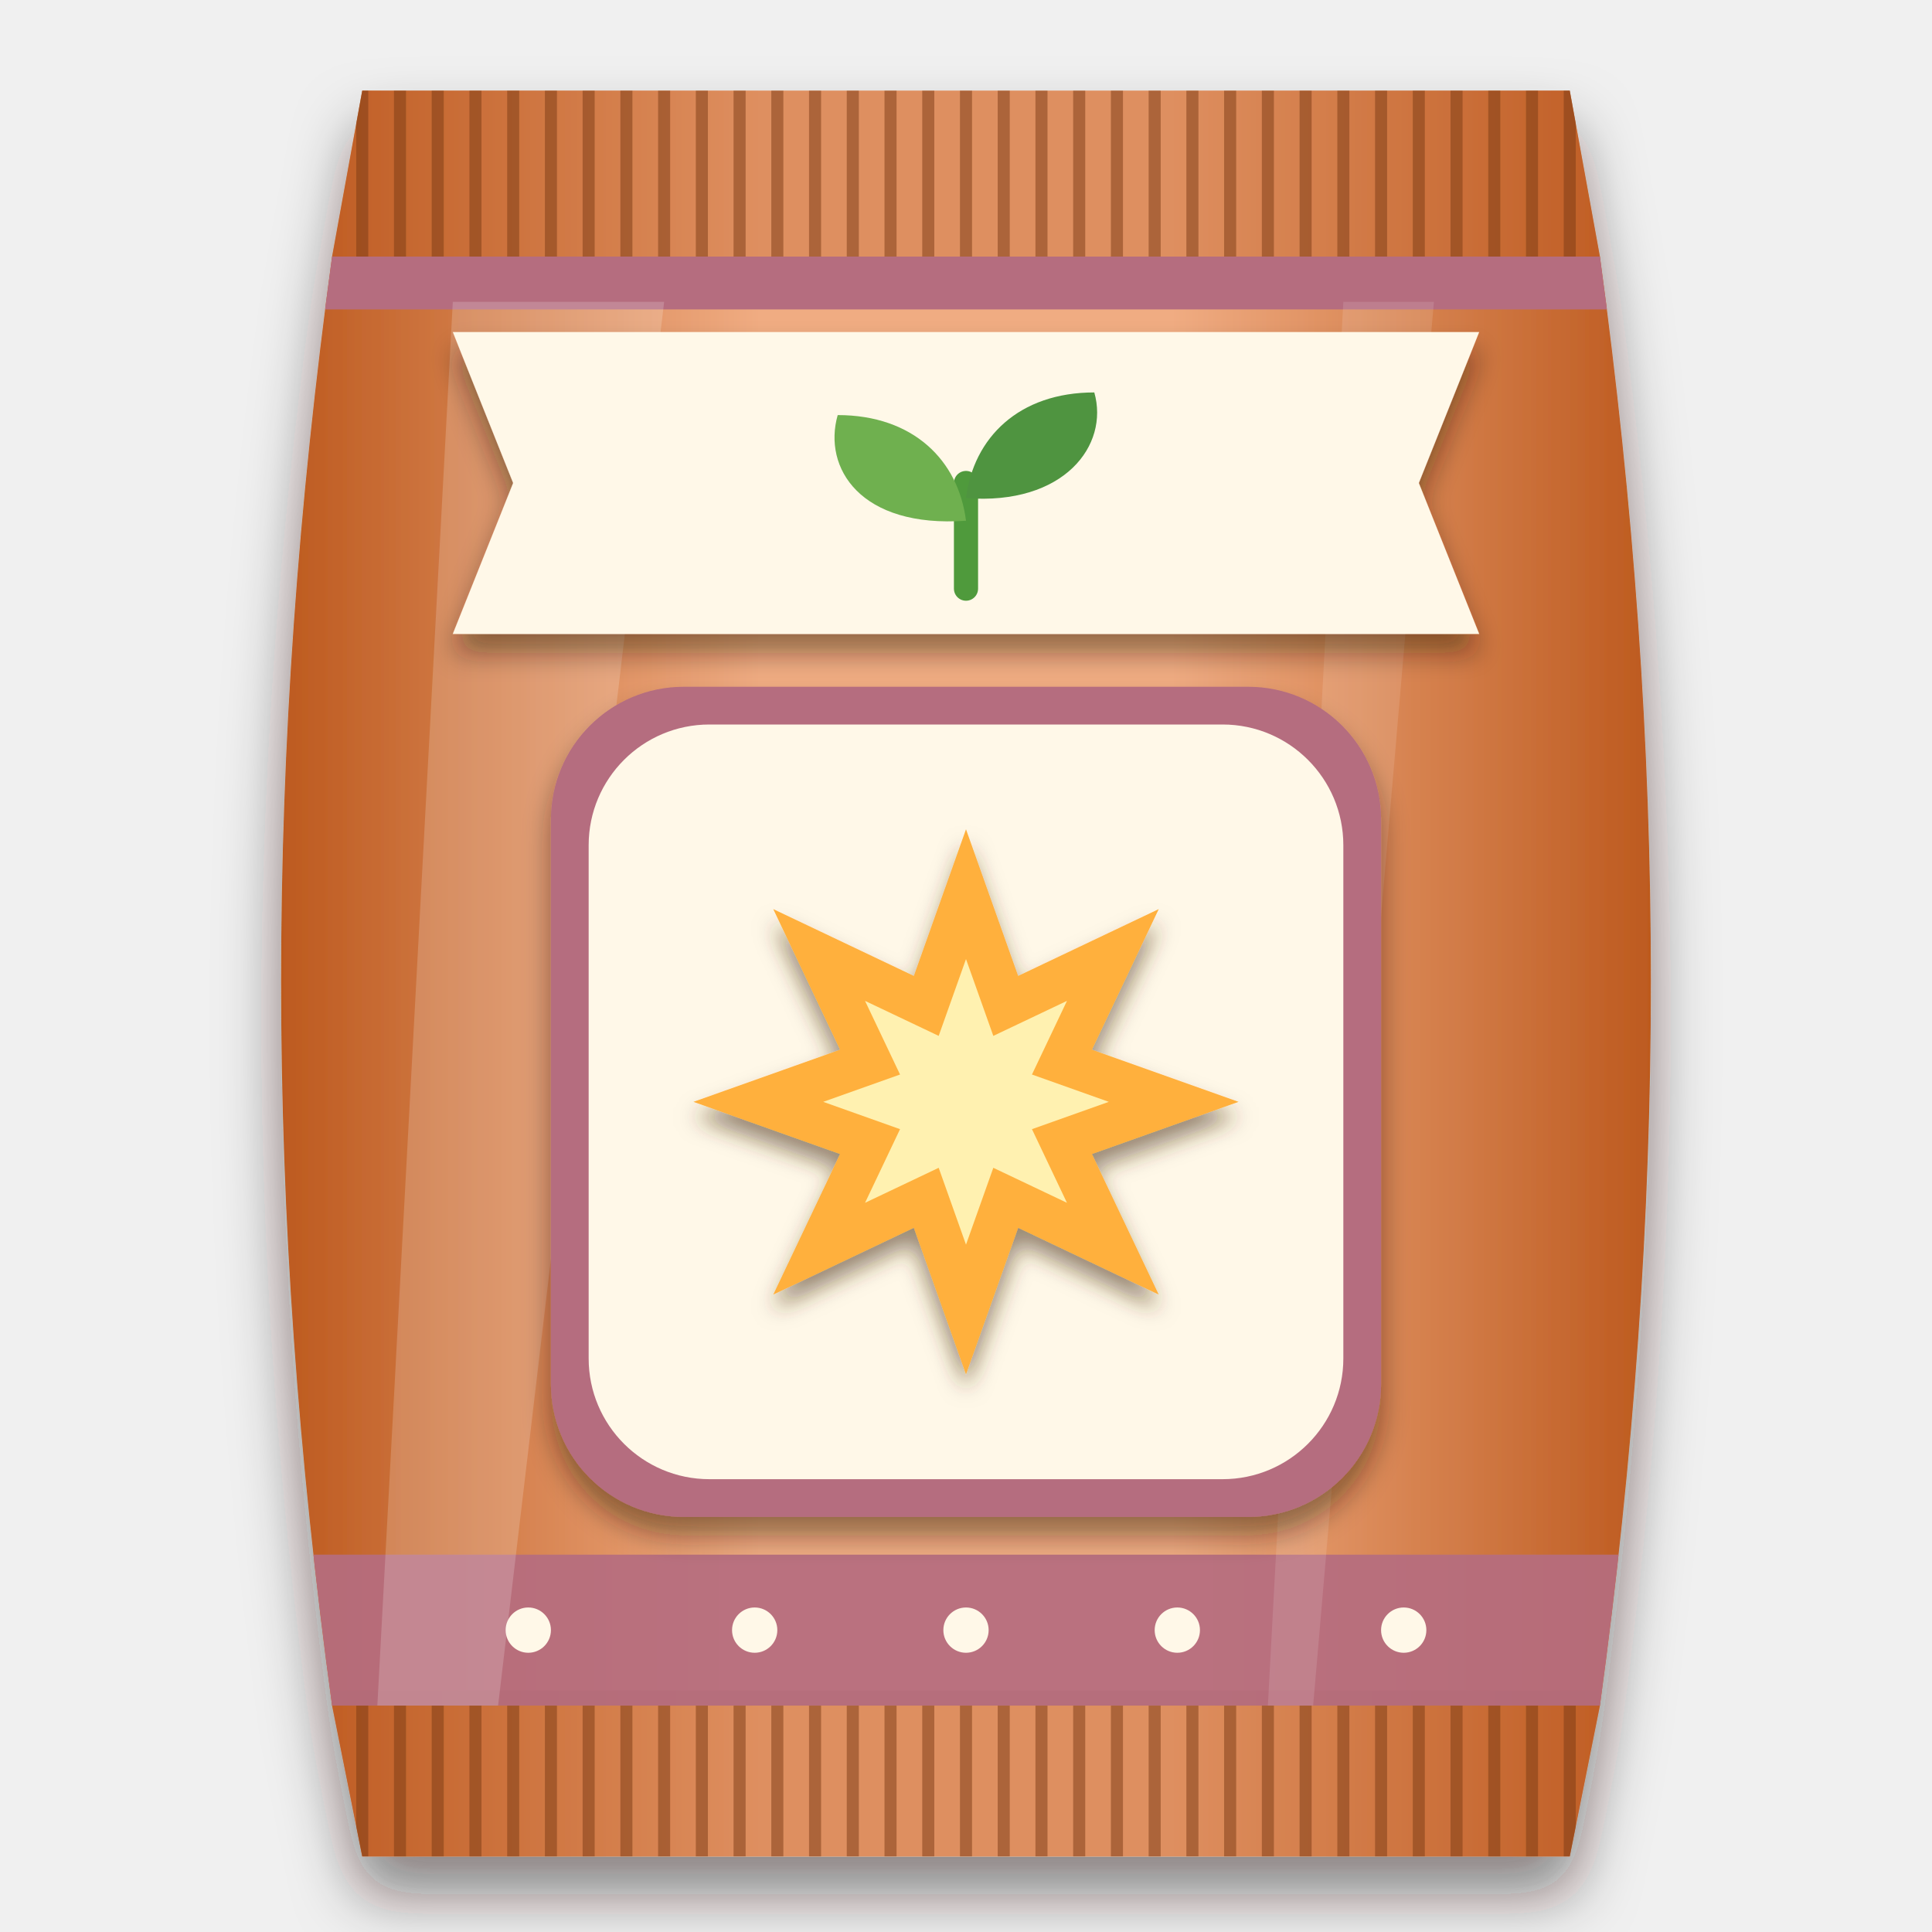
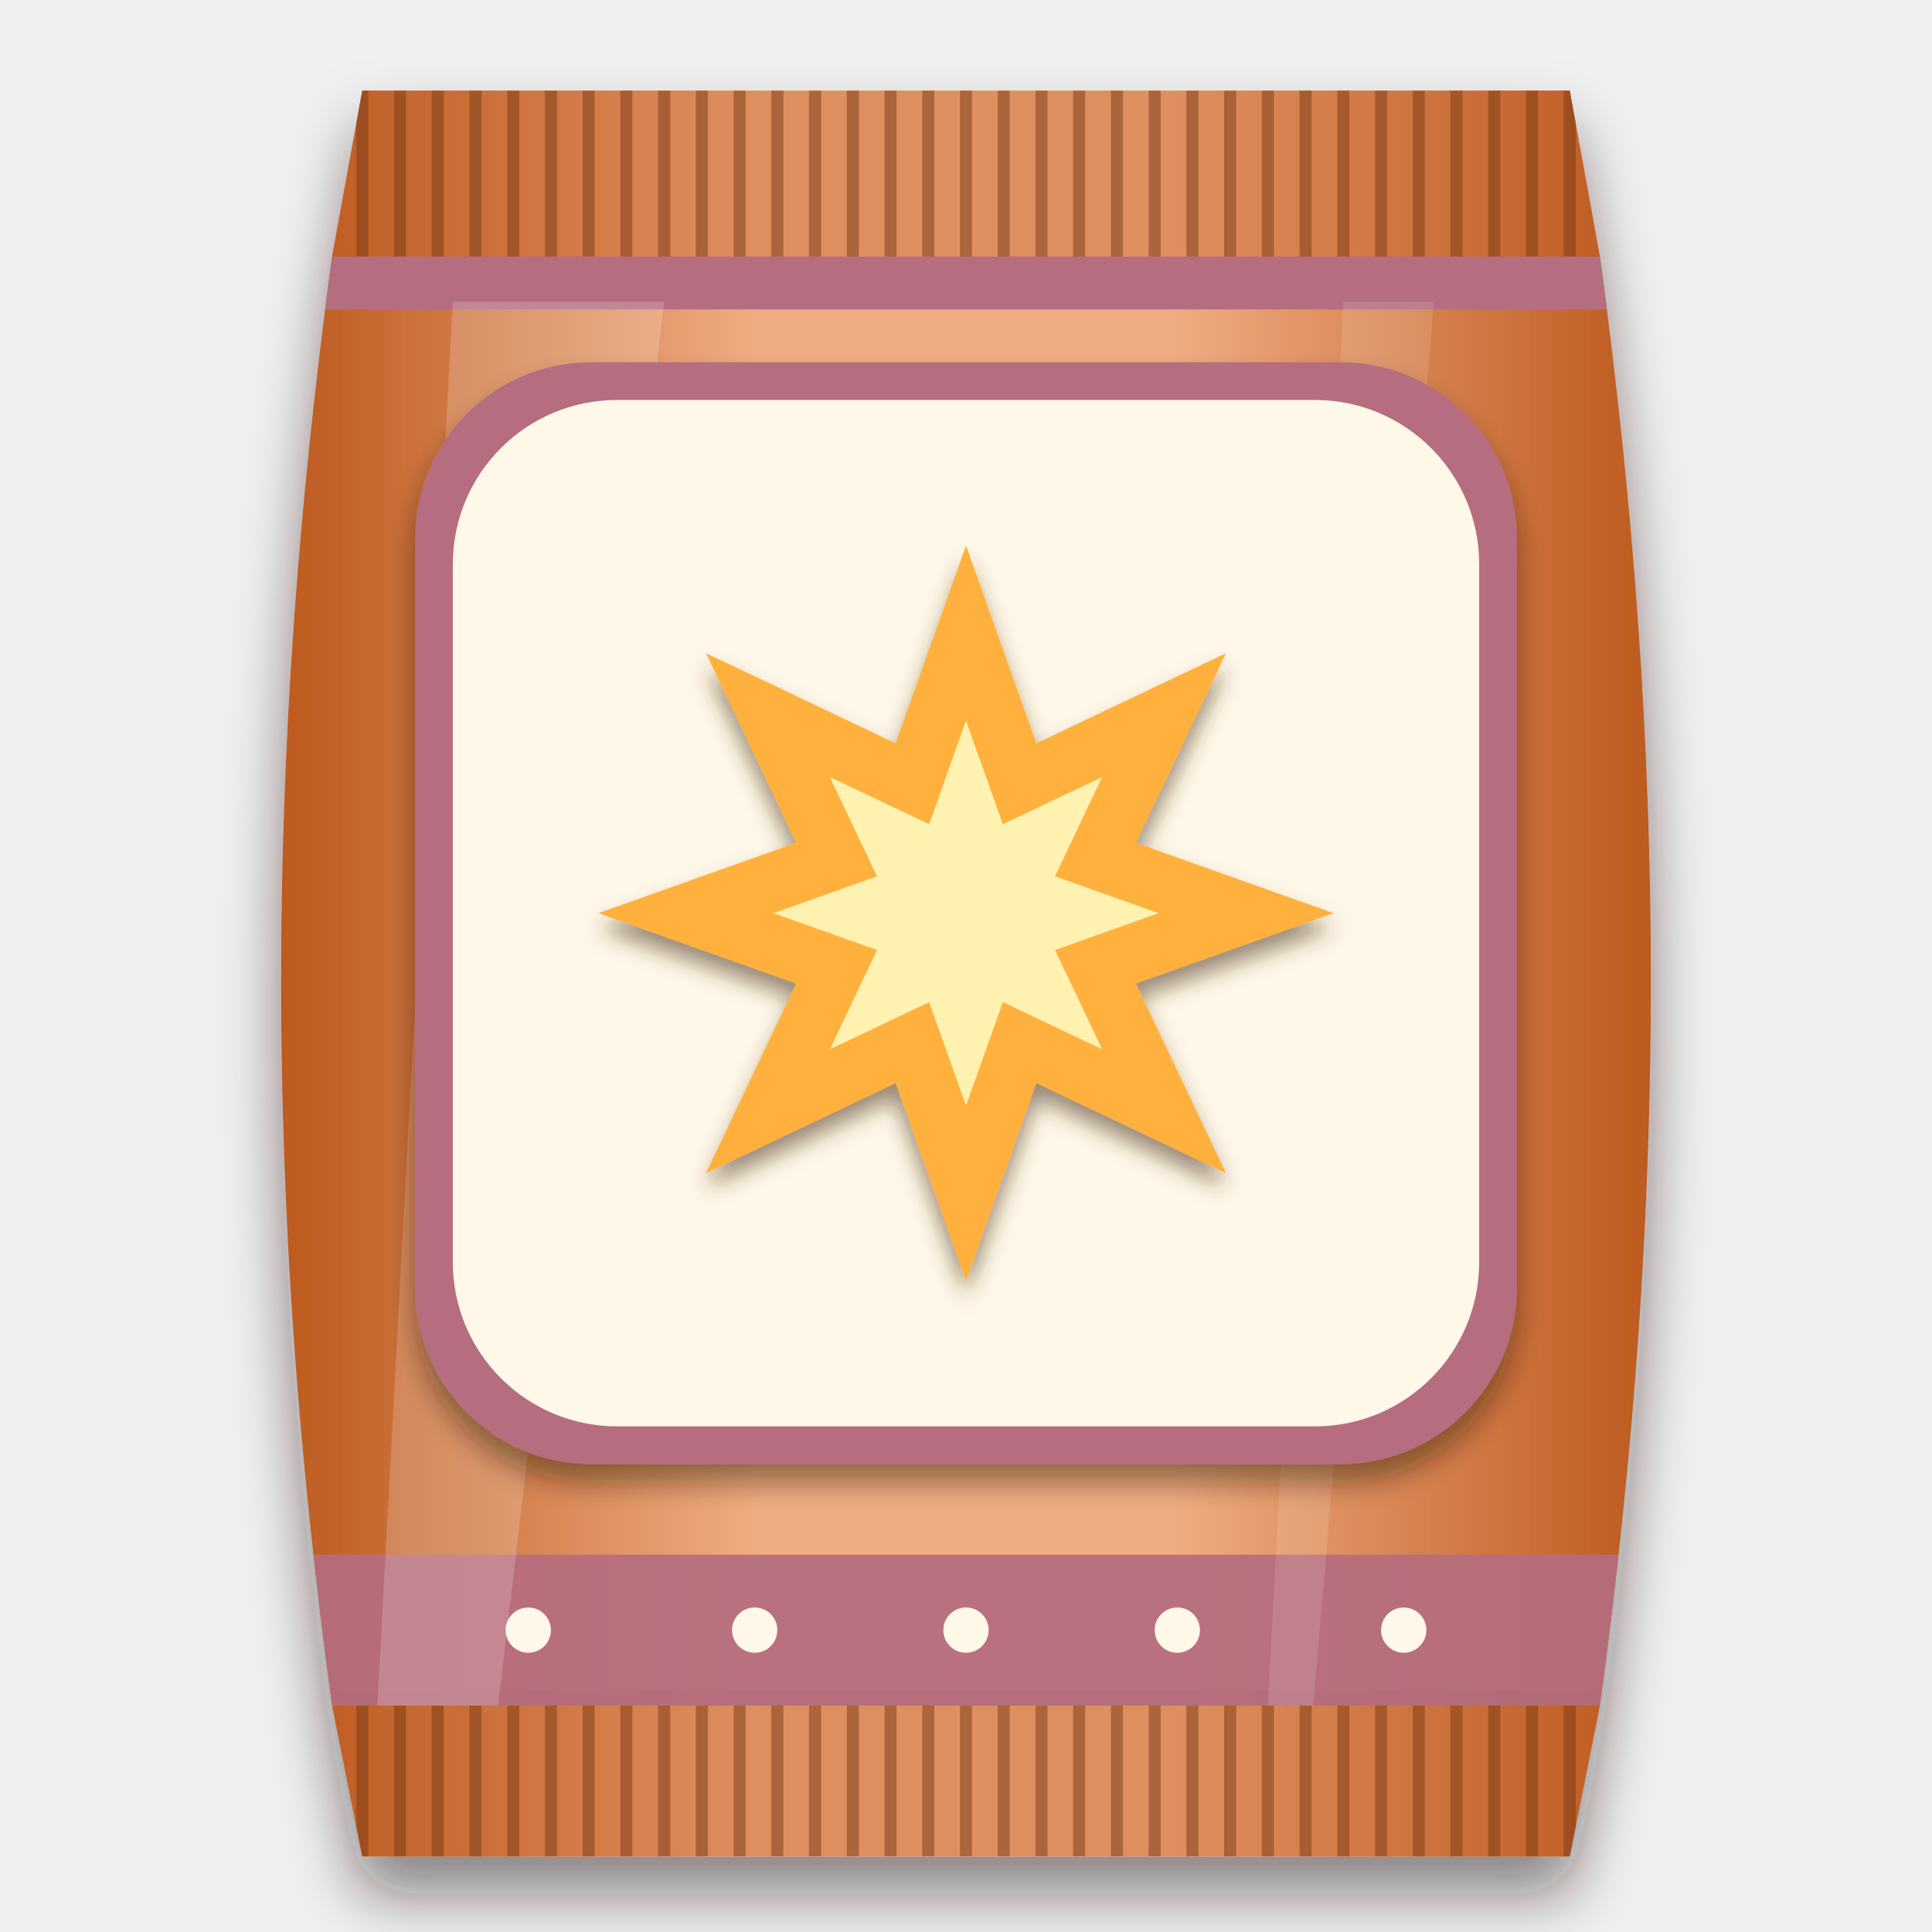
<svg xmlns="http://www.w3.org/2000/svg" viewBox="0 0 256 256" width="256" height="256">
  <defs>
    <clipPath id="bagclip">
      <path d="M48 12 H208 L212 34 C221 100 221 160 212 226 L208 246 H48 L44 226 C35 160 35 100 44 34 Z" />
    </clipPath>
    <linearGradient id="bagfill" x1="0" y1="0" x2="1" y2="0">
      <stop offset="0" stop-color="#bd5a1f" />
      <stop offset="0.35" stop-color="#f0ac82" />
      <stop offset="0.65" stop-color="#f0ac82" />
      <stop offset="1" stop-color="#bd5a1f" />
    </linearGradient>
    <filter id="soft" x="-20%" y="-10%" width="140%" height="125%">
      <feDropShadow dx="0" dy="5" stdDeviation="4" flood-color="#1a0f08" flood-opacity="0.5" />
    </filter>
    <filter id="lab" x="-20%" y="-20%" width="140%" height="150%">
      <feDropShadow dx="0" dy="2.5" stdDeviation="1.8" flood-color="#2a1a0c" flood-opacity="0.45" />
    </filter>
    <filter id="ms" x="-20%" y="-20%" width="140%" height="150%">
      <feDropShadow dx="0" dy="2" stdDeviation="1.4" flood-color="#4a2e10" flood-opacity="0.55" />
    </filter>
  </defs>
  <g filter="url(#soft)">
    <path d="M48 12 H208 L212 34 C221 100 221 160 212 226 L208 246 H48 L44 226 C35 160 35 100 44 34 Z" fill="url(#bagfill)" />
  </g>
  <g clip-path="url(#bagclip)">
    <rect x="40" y="12" width="176" height="22" fill="#bd5a1f" opacity="0.35" />
    <path d="M48 12 V34" stroke="#7a3a14" stroke-width="1.6" opacity="0.5" />
    <path d="M53 12 V34" stroke="#7a3a14" stroke-width="1.6" opacity="0.5" />
    <path d="M58 12 V34" stroke="#7a3a14" stroke-width="1.6" opacity="0.5" />
    <path d="M63 12 V34" stroke="#7a3a14" stroke-width="1.6" opacity="0.5" />
    <path d="M68 12 V34" stroke="#7a3a14" stroke-width="1.6" opacity="0.5" />
    <path d="M73 12 V34" stroke="#7a3a14" stroke-width="1.6" opacity="0.5" />
    <path d="M78 12 V34" stroke="#7a3a14" stroke-width="1.6" opacity="0.5" />
    <path d="M83 12 V34" stroke="#7a3a14" stroke-width="1.6" opacity="0.5" />
    <path d="M88 12 V34" stroke="#7a3a14" stroke-width="1.6" opacity="0.5" />
    <path d="M93 12 V34" stroke="#7a3a14" stroke-width="1.6" opacity="0.5" />
    <path d="M98 12 V34" stroke="#7a3a14" stroke-width="1.6" opacity="0.5" />
    <path d="M103 12 V34" stroke="#7a3a14" stroke-width="1.6" opacity="0.5" />
    <path d="M108 12 V34" stroke="#7a3a14" stroke-width="1.6" opacity="0.5" />
    <path d="M113 12 V34" stroke="#7a3a14" stroke-width="1.6" opacity="0.5" />
    <path d="M118 12 V34" stroke="#7a3a14" stroke-width="1.6" opacity="0.5" />
    <path d="M123 12 V34" stroke="#7a3a14" stroke-width="1.6" opacity="0.5" />
    <path d="M128 12 V34" stroke="#7a3a14" stroke-width="1.6" opacity="0.5" />
    <path d="M133 12 V34" stroke="#7a3a14" stroke-width="1.6" opacity="0.5" />
    <path d="M138 12 V34" stroke="#7a3a14" stroke-width="1.6" opacity="0.5" />
    <path d="M143 12 V34" stroke="#7a3a14" stroke-width="1.6" opacity="0.5" />
    <path d="M148 12 V34" stroke="#7a3a14" stroke-width="1.6" opacity="0.5" />
    <path d="M153 12 V34" stroke="#7a3a14" stroke-width="1.6" opacity="0.5" />
    <path d="M158 12 V34" stroke="#7a3a14" stroke-width="1.6" opacity="0.5" />
    <path d="M163 12 V34" stroke="#7a3a14" stroke-width="1.6" opacity="0.5" />
    <path d="M168 12 V34" stroke="#7a3a14" stroke-width="1.6" opacity="0.5" />
    <path d="M173 12 V34" stroke="#7a3a14" stroke-width="1.6" opacity="0.5" />
    <path d="M178 12 V34" stroke="#7a3a14" stroke-width="1.6" opacity="0.5" />
    <path d="M183 12 V34" stroke="#7a3a14" stroke-width="1.6" opacity="0.5" />
    <path d="M188 12 V34" stroke="#7a3a14" stroke-width="1.6" opacity="0.5" />
    <path d="M193 12 V34" stroke="#7a3a14" stroke-width="1.6" opacity="0.5" />
    <path d="M198 12 V34" stroke="#7a3a14" stroke-width="1.6" opacity="0.5" />
    <path d="M203 12 V34" stroke="#7a3a14" stroke-width="1.6" opacity="0.5" />
    <path d="M208 12 V34" stroke="#7a3a14" stroke-width="1.6" opacity="0.5" />
    <rect x="40" y="226" width="176" height="20" fill="#bd5a1f" opacity="0.35" />
    <path d="M48 226 V246" stroke="#7a3a14" stroke-width="1.6" opacity="0.5" />
    <path d="M53 226 V246" stroke="#7a3a14" stroke-width="1.6" opacity="0.5" />
    <path d="M58 226 V246" stroke="#7a3a14" stroke-width="1.6" opacity="0.5" />
    <path d="M63 226 V246" stroke="#7a3a14" stroke-width="1.6" opacity="0.5" />
    <path d="M68 226 V246" stroke="#7a3a14" stroke-width="1.6" opacity="0.5" />
    <path d="M73 226 V246" stroke="#7a3a14" stroke-width="1.6" opacity="0.5" />
    <path d="M78 226 V246" stroke="#7a3a14" stroke-width="1.6" opacity="0.5" />
    <path d="M83 226 V246" stroke="#7a3a14" stroke-width="1.6" opacity="0.5" />
    <path d="M88 226 V246" stroke="#7a3a14" stroke-width="1.6" opacity="0.5" />
    <path d="M93 226 V246" stroke="#7a3a14" stroke-width="1.6" opacity="0.5" />
    <path d="M98 226 V246" stroke="#7a3a14" stroke-width="1.6" opacity="0.5" />
    <path d="M103 226 V246" stroke="#7a3a14" stroke-width="1.6" opacity="0.5" />
    <path d="M108 226 V246" stroke="#7a3a14" stroke-width="1.6" opacity="0.5" />
    <path d="M113 226 V246" stroke="#7a3a14" stroke-width="1.6" opacity="0.5" />
    <path d="M118 226 V246" stroke="#7a3a14" stroke-width="1.6" opacity="0.5" />
    <path d="M123 226 V246" stroke="#7a3a14" stroke-width="1.6" opacity="0.5" />
    <path d="M128 226 V246" stroke="#7a3a14" stroke-width="1.6" opacity="0.5" />
    <path d="M133 226 V246" stroke="#7a3a14" stroke-width="1.6" opacity="0.5" />
    <path d="M138 226 V246" stroke="#7a3a14" stroke-width="1.6" opacity="0.5" />
    <path d="M143 226 V246" stroke="#7a3a14" stroke-width="1.6" opacity="0.5" />
    <path d="M148 226 V246" stroke="#7a3a14" stroke-width="1.6" opacity="0.5" />
    <path d="M153 226 V246" stroke="#7a3a14" stroke-width="1.6" opacity="0.5" />
    <path d="M158 226 V246" stroke="#7a3a14" stroke-width="1.6" opacity="0.5" />
    <path d="M163 226 V246" stroke="#7a3a14" stroke-width="1.6" opacity="0.5" />
    <path d="M168 226 V246" stroke="#7a3a14" stroke-width="1.6" opacity="0.5" />
    <path d="M173 226 V246" stroke="#7a3a14" stroke-width="1.6" opacity="0.5" />
    <path d="M178 226 V246" stroke="#7a3a14" stroke-width="1.6" opacity="0.5" />
    <path d="M183 226 V246" stroke="#7a3a14" stroke-width="1.6" opacity="0.5" />
    <path d="M188 226 V246" stroke="#7a3a14" stroke-width="1.6" opacity="0.5" />
    <path d="M193 226 V246" stroke="#7a3a14" stroke-width="1.6" opacity="0.5" />
    <path d="M198 226 V246" stroke="#7a3a14" stroke-width="1.6" opacity="0.5" />
    <path d="M203 226 V246" stroke="#7a3a14" stroke-width="1.6" opacity="0.5" />
    <path d="M208 226 V246" stroke="#7a3a14" stroke-width="1.6" opacity="0.5" />
    <path d="M44 35 H212" stroke="#713612" stroke-width="2" opacity="0.35" />
    <path d="M44 225 H212" stroke="#713612" stroke-width="2" opacity="0.35" />
    <rect x="40" y="34" width="176" height="7" fill="#b56d7f" />
    <rect x="40" y="206" width="176" height="20" fill="#b56d7f" opacity="0.92" />
    <circle cx="70" cy="216" r="3" fill="#fff8e8" />
    <circle cx="100" cy="216" r="3" fill="#fff8e8" />
    <circle cx="128" cy="216" r="3" fill="#fff8e8" />
    <circle cx="156" cy="216" r="3" fill="#fff8e8" />
    <circle cx="186" cy="216" r="3" fill="#fff8e8" />
    <path d="M60 40 L88 40 L66 226 L50 226 Z" fill="#ffffff" opacity="0.18" />
    <path d="M178 40 L190 40 L174 226 L168 226 Z" fill="#ffffff" opacity="0.12" />
  </g>
  <g filter="url(#lab)">
-     <path d="M60 44 H196 L188 64 L196 84 H60 L68 64 Z" fill="#fff8e8" />
-   </g>
-   <g transform="translate(128 66)">
-     <path d="M0 12 V-2" stroke="#4f9a3c" stroke-width="3.2" stroke-linecap="round" fill="none" />
-     <path d="M0 3 C-14 4 -19 -4 -17 -11 C-7 -11 -1 -5 0 3 Z" fill="#6fb04f" />
-     <path d="M0 0 C13 1 19 -7 17 -14 C7 -14 1 -8 0 0 Z" fill="#4f9440" />
-   </g>
-   <g filter="url(#lab)">
    <g fill="#b56d7f">
-       <rect x="73" y="91" width="110" height="110" rx="17.6" />
+       <rect x="55" y="48" width="146" height="146" rx="23.36" />
    </g>
  </g>
  <g fill="#fff8e8">
-     <rect x="78" y="96" width="100" height="100" rx="16" />
+     <rect x="60" y="53" width="136" height="136" rx="21.76" />
  </g>
  <g filter="url(#ms)">
-     <g transform="translate(85 106.44) scale(0.86)">
+     <g transform="translate(70 67.64) scale(1.16)">
      <path d="M50 4 L58.036 26.599 L79.698 16.302 L69.401 37.964 L92 46 L69.401 54.036 L79.698 75.698 L58.036 65.401 L50 88 L41.964 65.401 L20.302 75.698 L30.599 54.036 L8 46 L30.599 37.964 L20.302 16.302 L41.964 26.599 Z" fill="#ffb03d" />
      <path d="M50 24 L54.209 35.837 L65.556 30.444 L60.163 41.791 L72 46 L60.163 50.209 L65.556 61.556 L54.209 56.163 L50 68 L45.791 56.163 L34.444 61.556 L39.837 50.209 L28 46 L39.837 41.791 L34.444 30.444 L45.791 35.837 Z" fill="#fff1b0" />
    </g>
  </g>
</svg>
